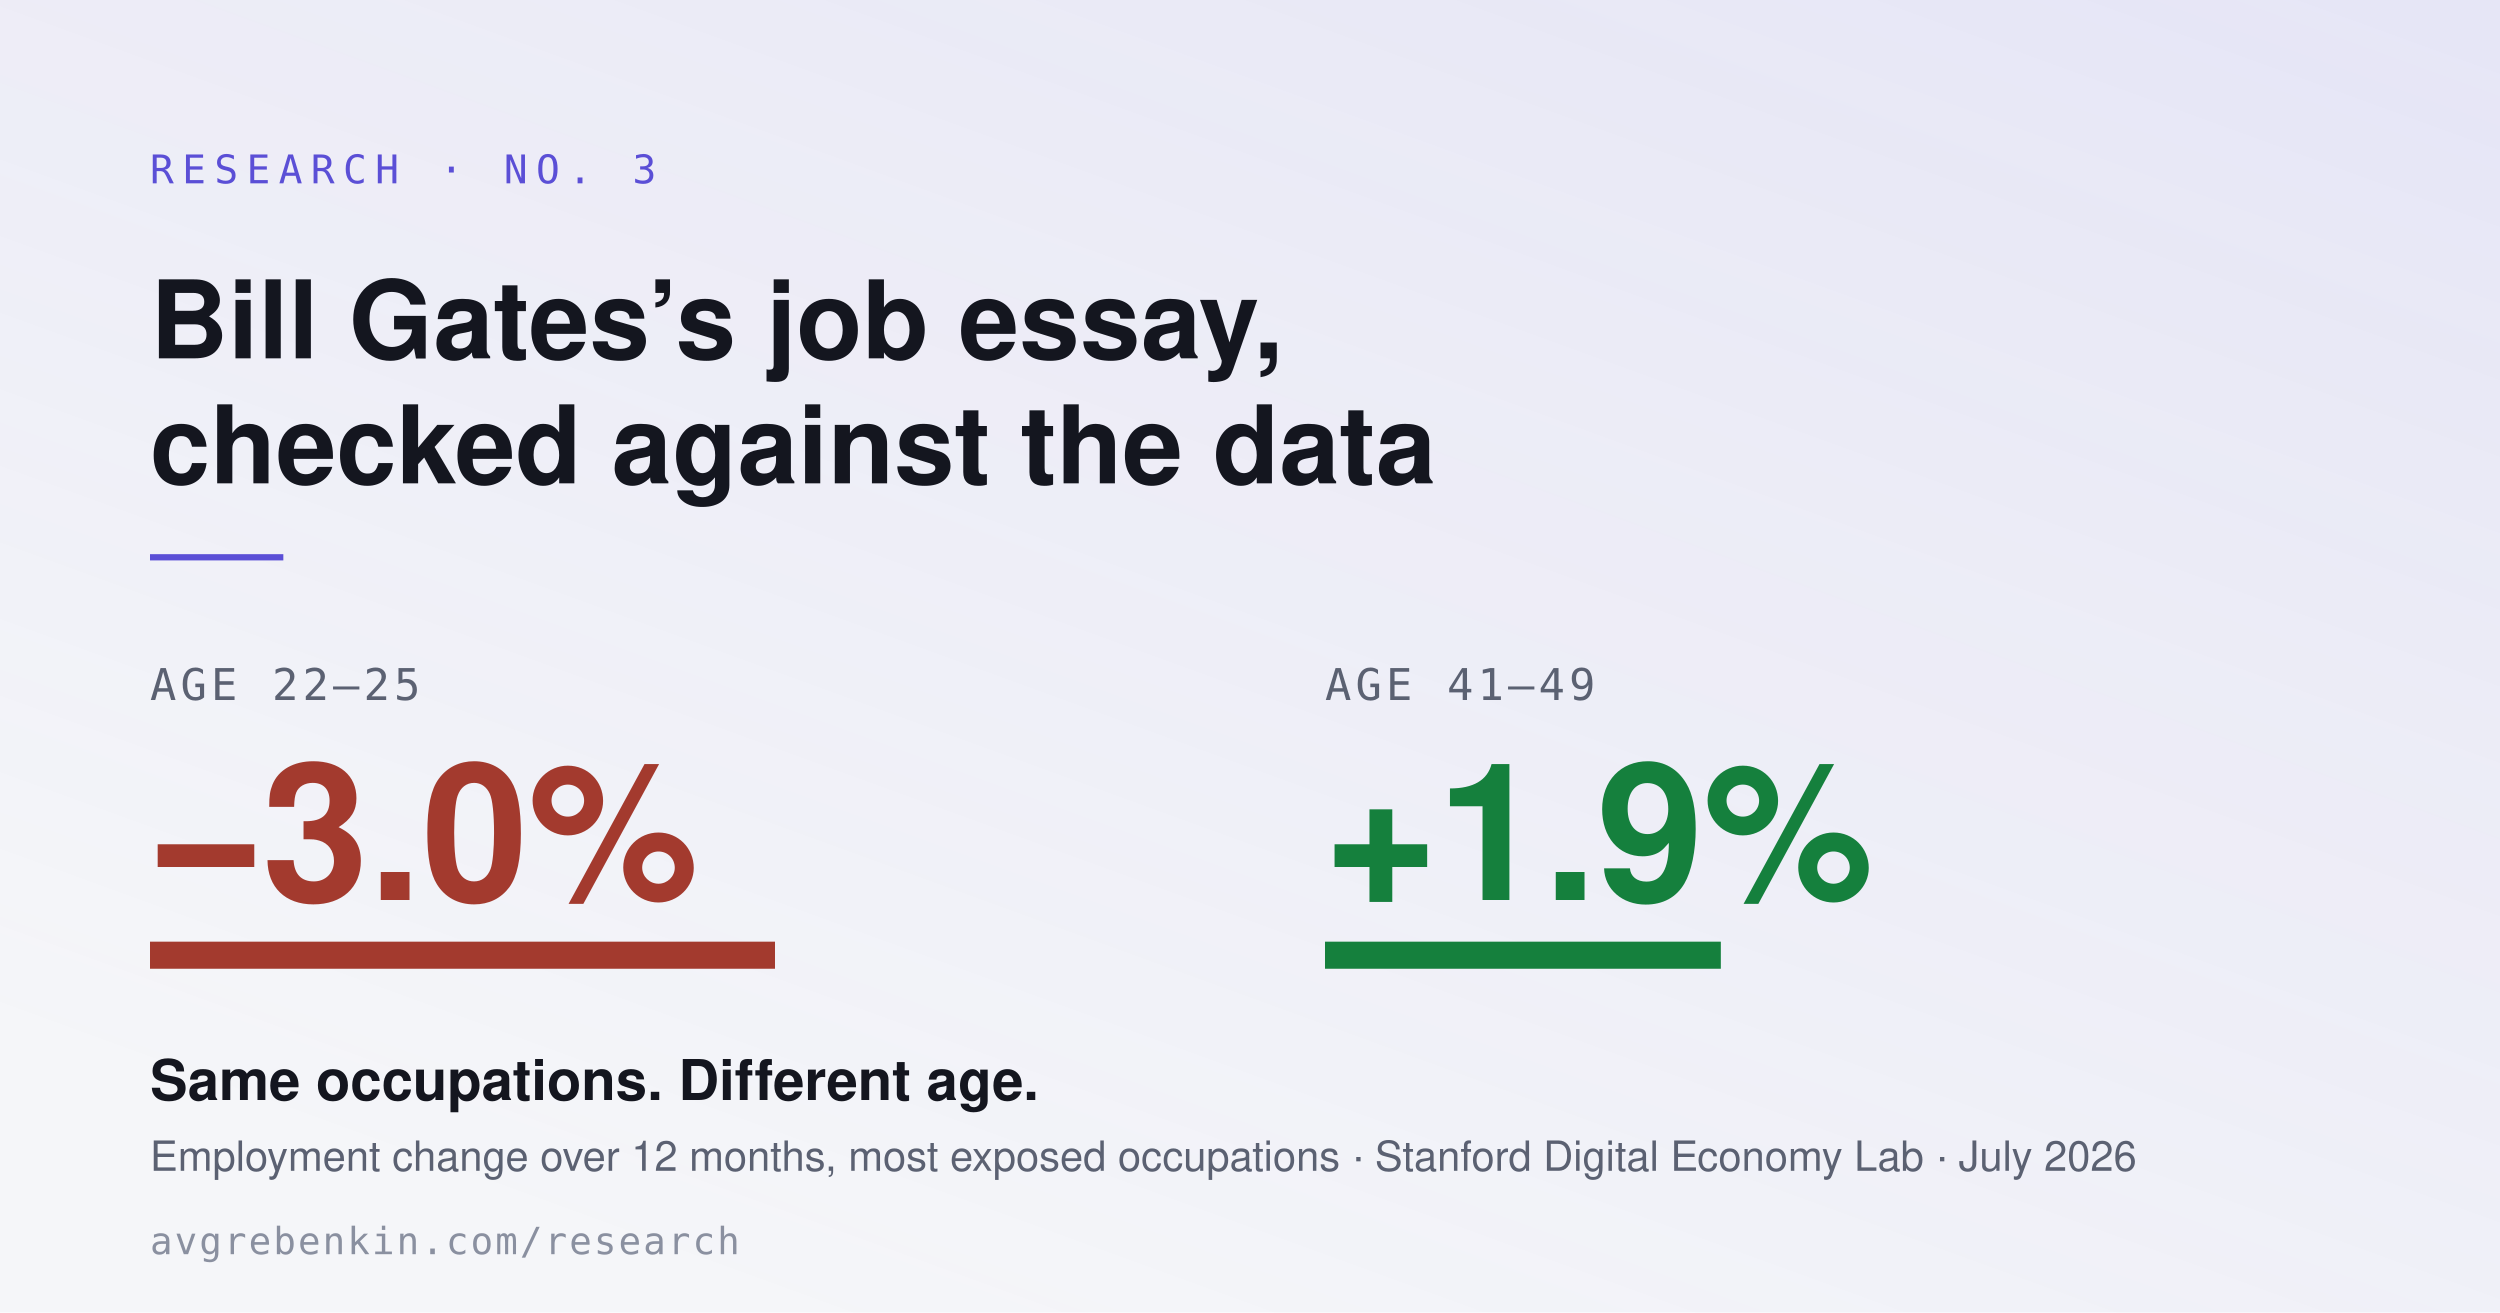
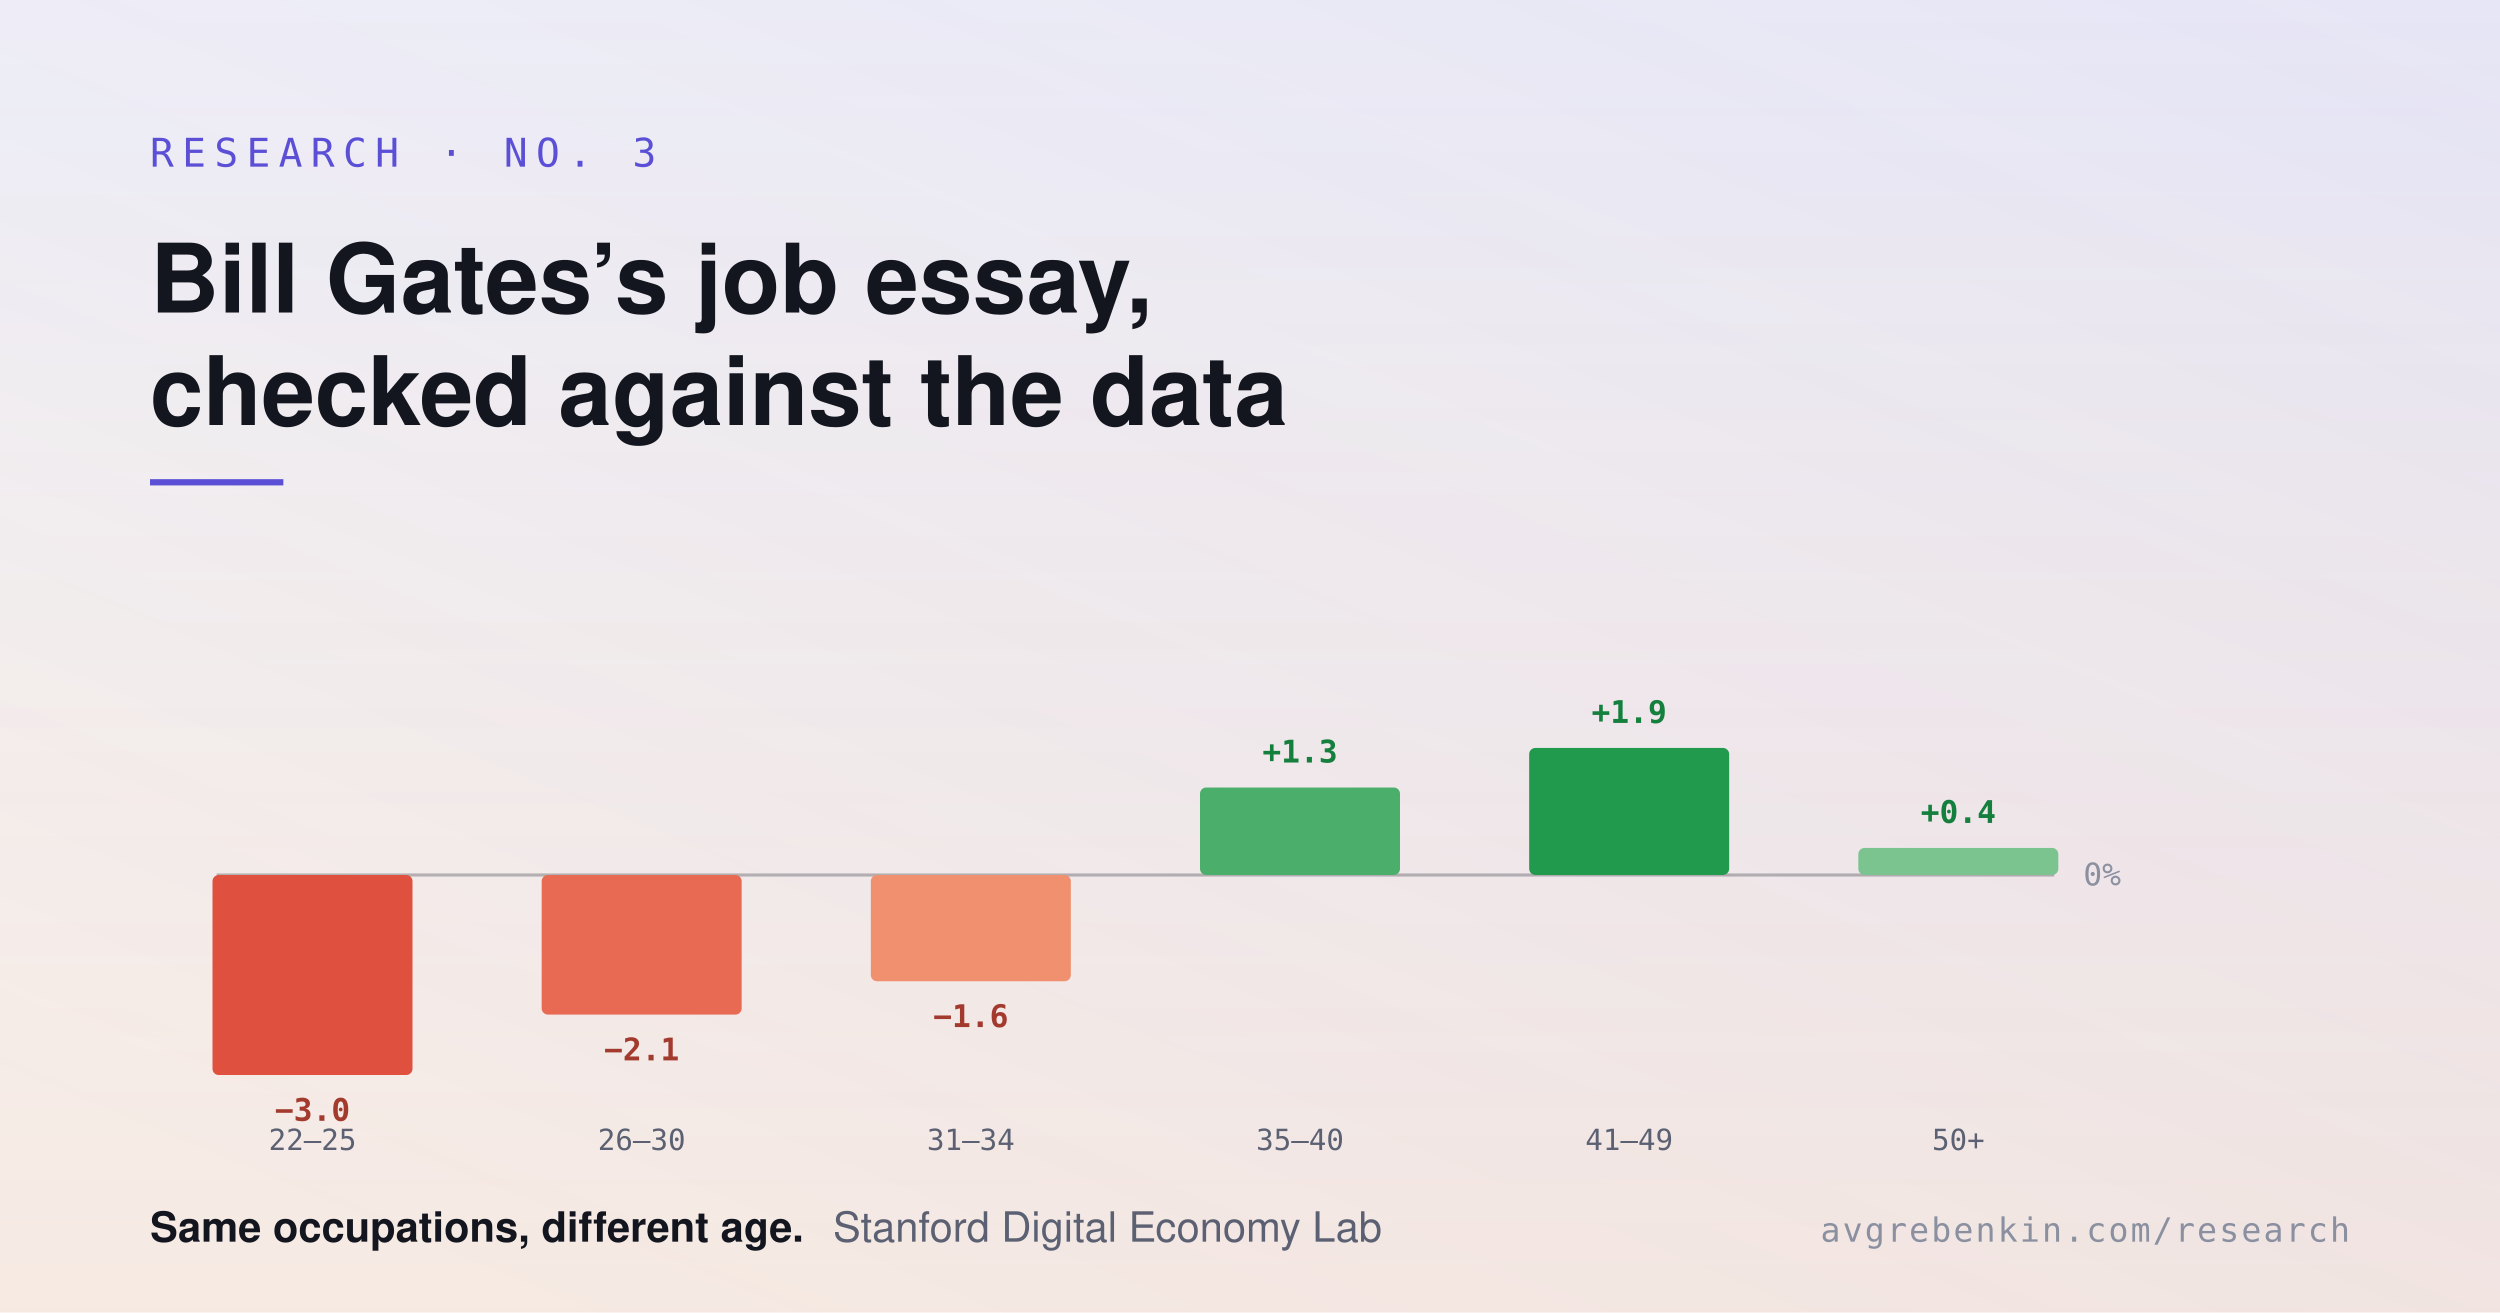
<svg xmlns="http://www.w3.org/2000/svg" width="1200" height="630" viewBox="0 0 1200 630">
  <defs>
-     <linearGradient id="tint" x1="100%" y1="0%" x2="30%" y2="100%">
+     <linearGradient id="tint" x1="100%" y1="0%" x2="20%" y2="100%">
      <stop offset="0%" stop-color="#5b4fd6" stop-opacity=".10" />
      <stop offset="100%" stop-color="#5b4fd6" stop-opacity="0" />
+     </linearGradient>
+     <linearGradient id="warm" x1="0%" y1="100%" x2="0%" y2="0%">
+       <stop offset="0%" stop-color="#ff8f3a" stop-opacity=".12" />
+       <stop offset="100%" stop-color="#ff8f3a" stop-opacity="0" />
    </linearGradient>
  </defs>
  <rect width="1200" height="630" fill="#f5f6f9" />
  <rect width="1200" height="630" fill="url(#tint)" />
+   <rect width="1200" height="630" fill="url(#warm)" />
  <g font-family="Helvetica Neue, Helvetica, Arial, sans-serif">
-     <text x="72" y="88" font-family="Menlo, monospace" font-size="19" letter-spacing="4" fill="#5b4fd6">RESEARCH · NO. 3</text>
-     <text x="72" y="172" font-size="52" font-weight="700" fill="#14161f">Bill Gates’s job essay,</text>
-     <text x="72" y="232" font-size="52" font-weight="700" fill="#14161f">checked against the data</text>
-     <rect x="72" y="266" width="64" height="3" fill="#5b4fd6" />
+     <text x="72" y="80" font-family="Menlo, monospace" font-size="19" letter-spacing="4" fill="#5b4fd6">RESEARCH · NO. 3</text>
+     <text x="72" y="150" font-size="46" font-weight="700" fill="#14161f">Bill Gates’s job essay,</text>
+     <text x="72" y="204" font-size="46" font-weight="700" fill="#14161f">checked against the data</text>
+     <rect x="72" y="230" width="64" height="3" fill="#5b4fd6" />
    <g>
-       <text x="72" y="336" font-family="Menlo, monospace" font-size="21" letter-spacing="2" fill="#5b6172">AGE 22–25</text>
-       <text x="72" y="432" font-size="92" font-weight="700" fill="#a33a2e">−3.0%</text>
-       <rect x="72" y="452" width="300" height="13" fill="#a33a2e" />
+       <line x1="104" y1="420" x2="986" y2="420" stroke="#14161f" stroke-opacity=".28" stroke-width="1.5" />
+       <text x="1000" y="425" font-family="Menlo, monospace" font-size="15" fill="#8a90a0">0%</text>
+       <rect x="102" y="420" width="96" height="96" rx="3" fill="#e0503f" />
+       <text x="150" y="552" text-anchor="middle" font-family="Menlo, monospace" font-size="14" fill="#5b6172">22–25</text>
+       <text x="150" y="538" text-anchor="middle" font-family="Menlo, monospace" font-size="15" font-weight="700" fill="#a33a2e">−3.0</text>
+       <rect x="260" y="420" width="96" height="67" rx="3" fill="#e86a52" />
+       <text x="308" y="552" text-anchor="middle" font-family="Menlo, monospace" font-size="14" fill="#5b6172">26–30</text>
+       <text x="308" y="509" text-anchor="middle" font-family="Menlo, monospace" font-size="15" font-weight="700" fill="#a33a2e">−2.1</text>
+       <rect x="418" y="420" width="96" height="51" rx="3" fill="#f0906f" />
+       <text x="466" y="552" text-anchor="middle" font-family="Menlo, monospace" font-size="14" fill="#5b6172">31–34</text>
+       <text x="466" y="493" text-anchor="middle" font-family="Menlo, monospace" font-size="15" font-weight="700" fill="#a33a2e">−1.6</text>
+       <rect x="576" y="378" width="96" height="42" rx="3" fill="#4bae6a" />
+       <text x="624" y="552" text-anchor="middle" font-family="Menlo, monospace" font-size="14" fill="#5b6172">35–40</text>
+       <text x="624" y="366" text-anchor="middle" font-family="Menlo, monospace" font-size="15" font-weight="700" fill="#15803d">+1.3</text>
+       <rect x="734" y="359" width="96" height="61" rx="3" fill="#229a4e" />
+       <text x="782" y="552" text-anchor="middle" font-family="Menlo, monospace" font-size="14" fill="#5b6172">41–49</text>
+       <text x="782" y="347" text-anchor="middle" font-family="Menlo, monospace" font-size="15" font-weight="700" fill="#15803d">+1.9</text>
+       <rect x="892" y="407" width="96" height="13" rx="3" fill="#7bc48f" />
+       <text x="940" y="552" text-anchor="middle" font-family="Menlo, monospace" font-size="14" fill="#5b6172">50+</text>
+       <text x="940" y="395" text-anchor="middle" font-family="Menlo, monospace" font-size="15" font-weight="700" fill="#15803d">+0.4</text>
    </g>
-     <g>
-       <text x="636" y="336" font-family="Menlo, monospace" font-size="21" letter-spacing="2" fill="#5b6172">AGE 41–49</text>
-       <text x="636" y="432" font-size="92" font-weight="700" fill="#15803d">+1.9%</text>
-       <rect x="636" y="452" width="190" height="13" fill="#15803d" />
-     </g>
-     <text x="72" y="528" font-size="27" font-weight="600" fill="#14161f">Same occupations. Different age.</text>
-     <text x="72" y="562" font-size="20" fill="#5b6172">Employment change over 12 months, most exposed occupations · Stanford Digital Economy Lab · July 2026</text>
-     <text x="72" y="602" font-family="Menlo, monospace" font-size="18" letter-spacing="1" fill="#8a90a0">avgrebenkin.com/research</text>
+     <text x="72" y="596" font-size="20" font-weight="600" fill="#14161f">Same occupations, different age.<tspan dx="14" font-weight="400" fill="#5b6172">Stanford Digital Economy Lab</tspan>
+     </text>
+     <text x="1128" y="596" text-anchor="end" font-family="Menlo, monospace" font-size="16" letter-spacing="1" fill="#8a90a0">avgrebenkin.com/research</text>
  </g>
</svg>
